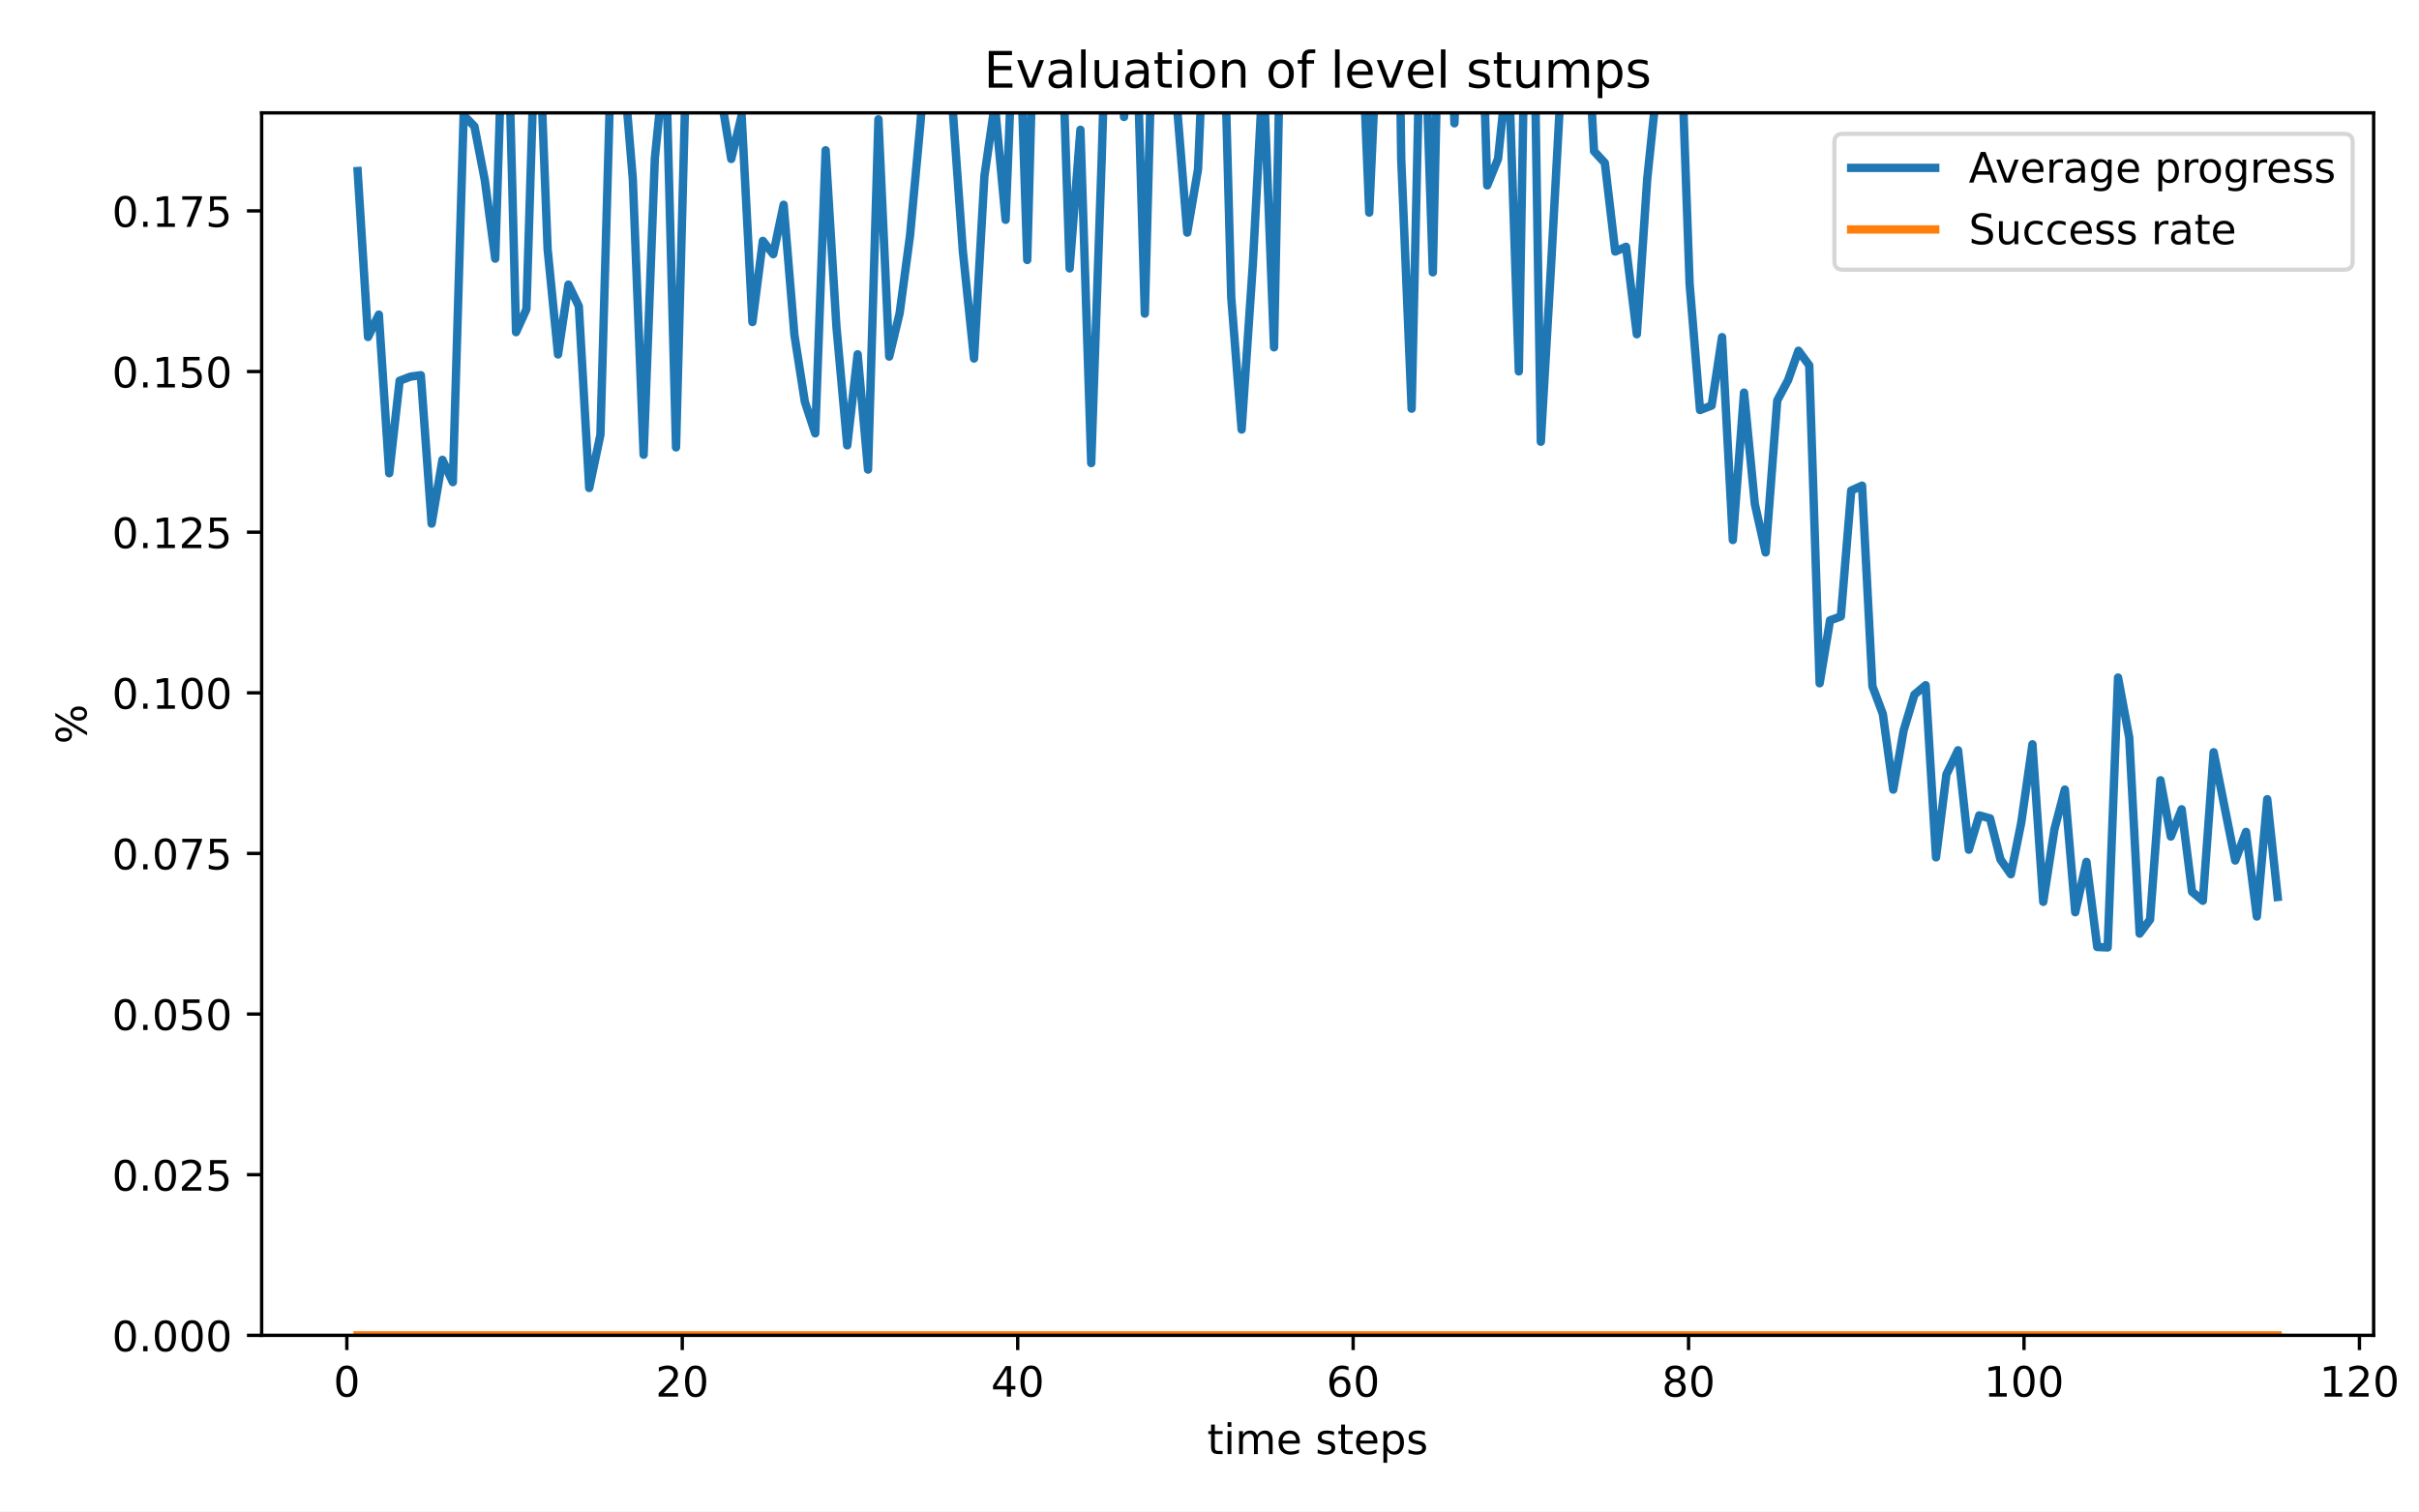
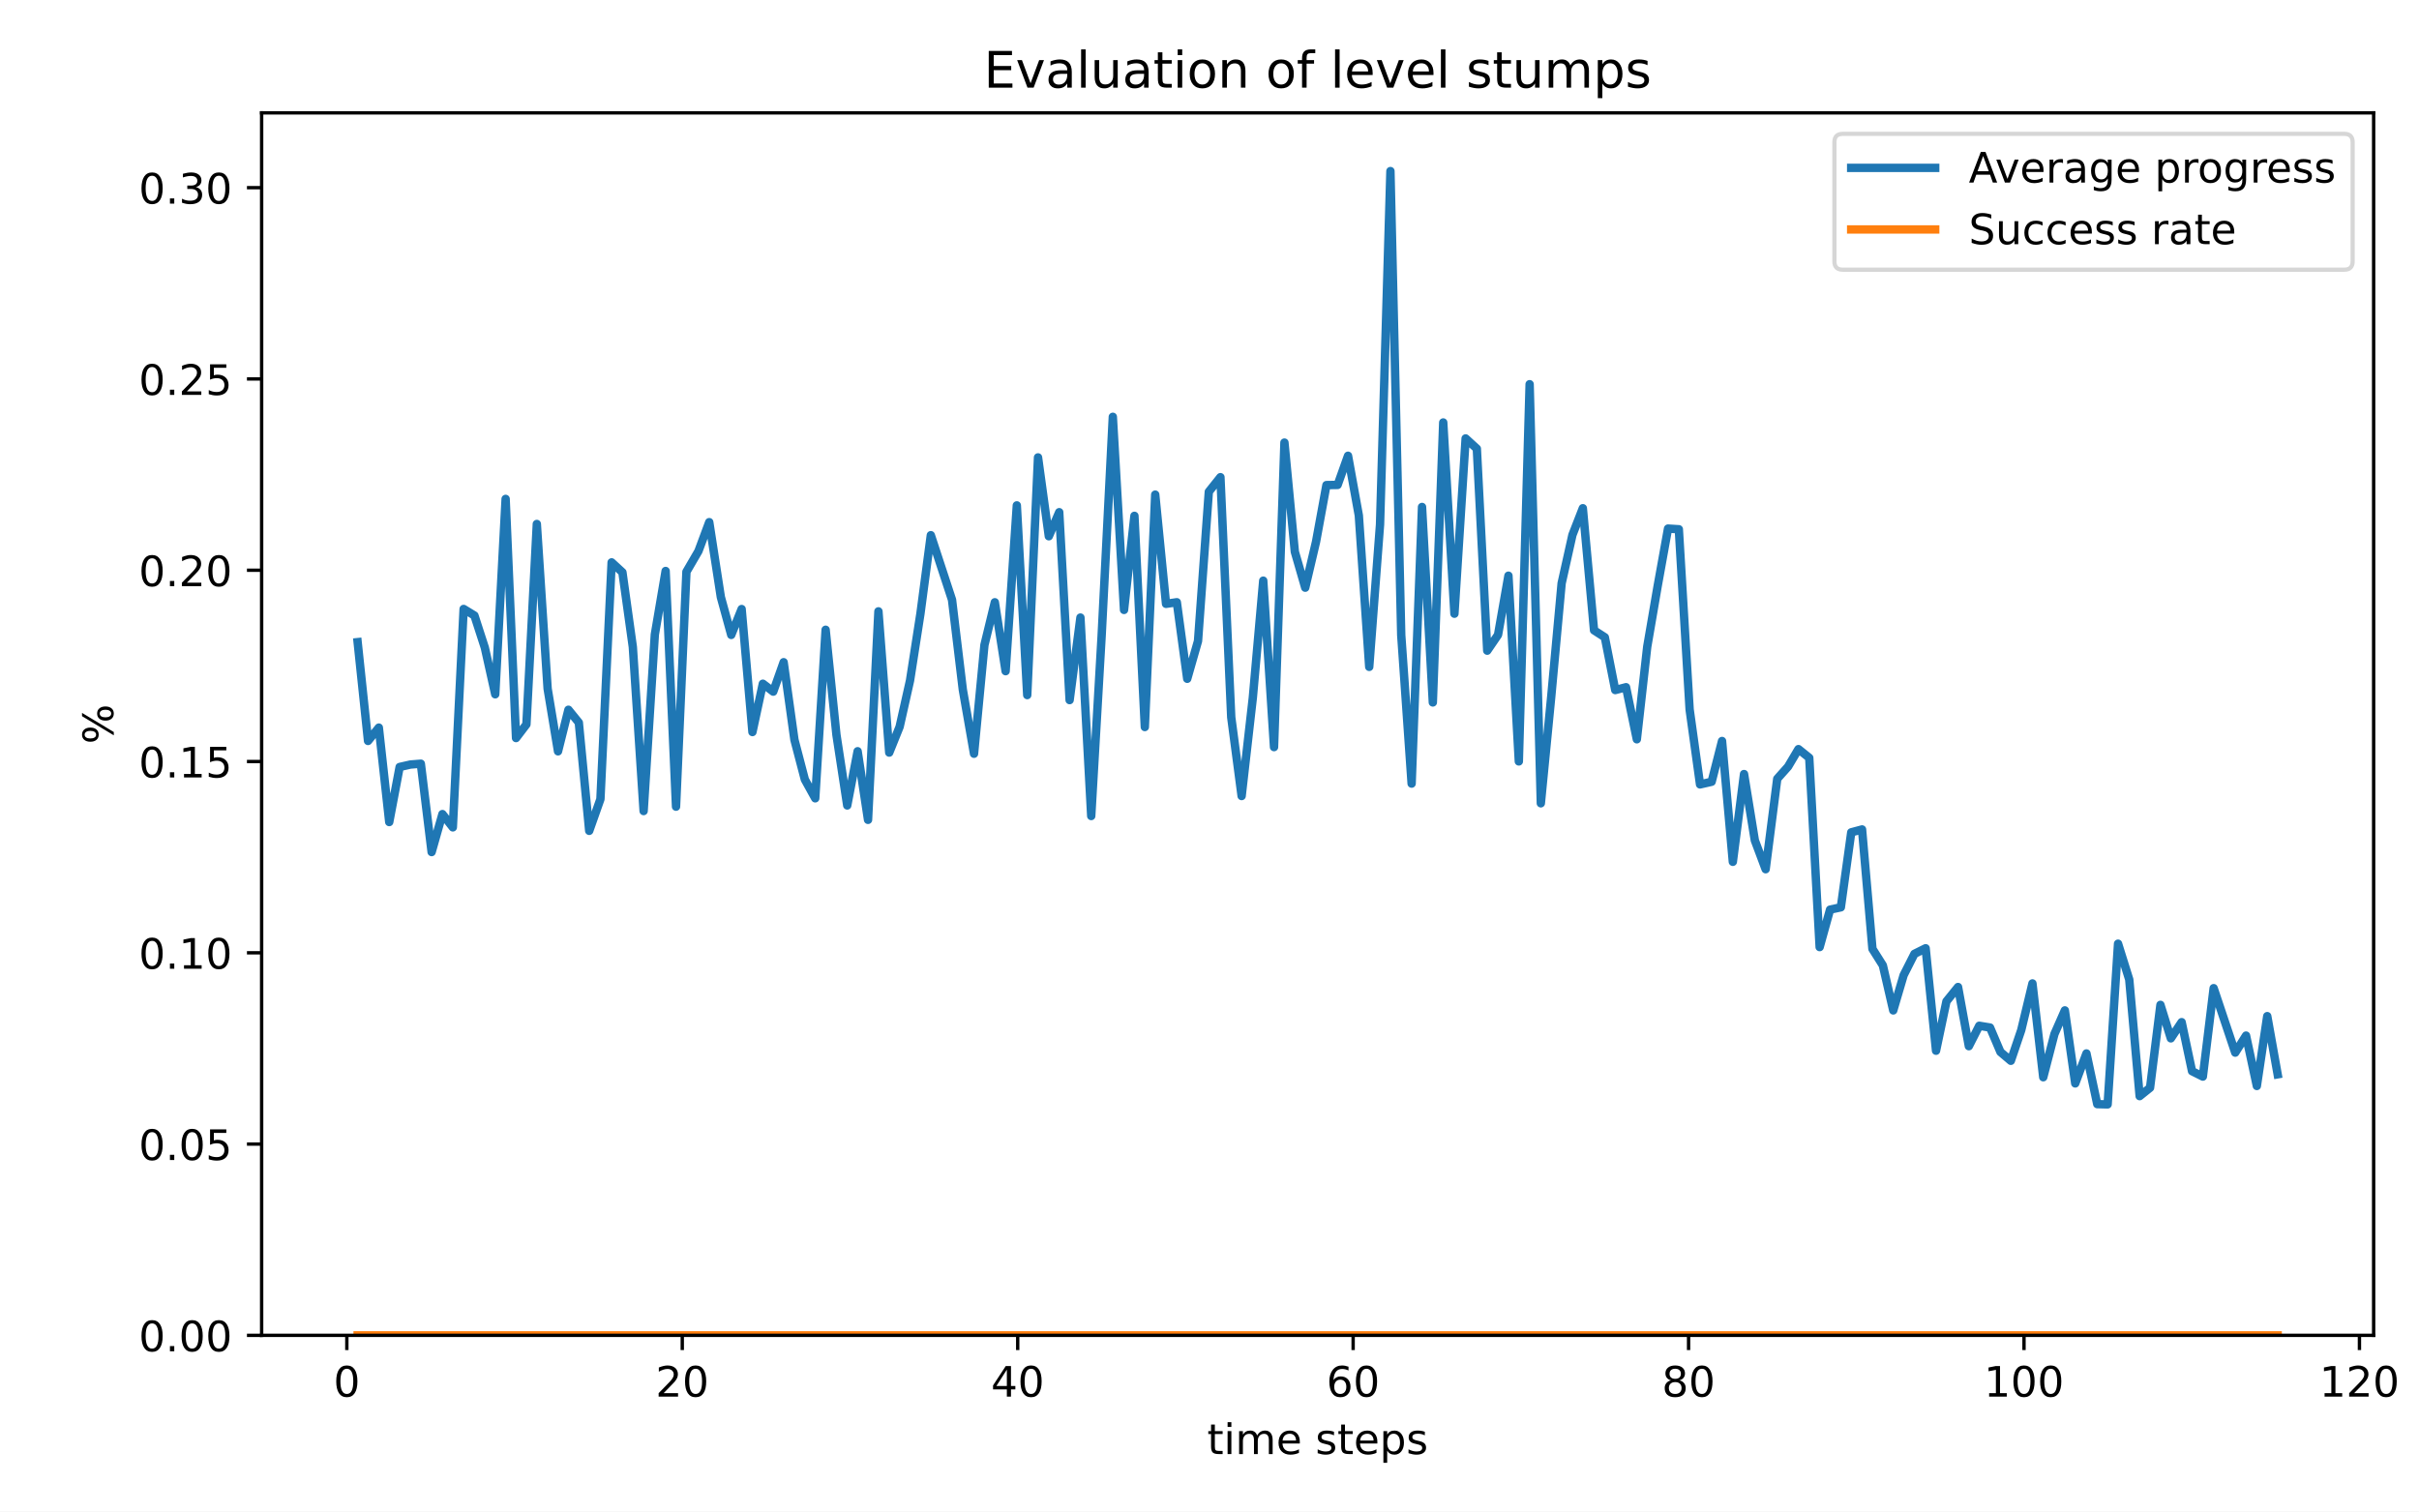
<svg xmlns="http://www.w3.org/2000/svg" xmlns:xlink="http://www.w3.org/1999/xlink" width="576pt" height="360pt" viewBox="0 0 576 360" version="1.1">
  <defs>
    <style type="text/css">*{stroke-linejoin: round; stroke-linecap: butt}</style>
  </defs>
  <g id="figure_1">
    <g id="patch_1">
      <path d="M 0 360  L 576 360  L 576 0  L 0 0  z " style="fill: #ffffff" />
    </g>
    <g id="axes_1">
      <g id="patch_2">
        <path d="M 62.3 318.04  L 565.2 318.04  L 565.2 26.88  L 62.3 26.88  z " style="fill: #ffffff" />
      </g>
      <g id="matplotlib.axis_1">
        <g id="xtick_1">
          <g id="line2d_1">
            <defs>
-               <path id="mbac60cb952" d="M 0 0  L 0 3.5  " style="stroke: #000000; stroke-width: 0.8" />
-             </defs>
-             <g>
-               <use xlink:href="#mbac60cb952" x="82.587" y="318.04" style="stroke: #000000; stroke-width: 0.8" />
+               <path id="m933a4110aa" d="M 0 0  L 0 3.5  " style="stroke: #000000; stroke-width: 0.8" />
+             </defs>
+             <g>
+               <use xlink:href="#m933a4110aa" x="82.587" y="318.04" style="stroke: #000000; stroke-width: 0.8" />
            </g>
          </g>
          <g id="text_1">
            <g transform="translate(79.40599 332.6384) scale(0.1 -0.1)">
              <defs>
                <path id="DejaVuSans-30" d="M 2034 4250  Q 1547 4250 1301 3770  Q 1056 3291 1056 2328  Q 1056 1369 1301 889  Q 1547 409 2034 409  Q 2525 409 2770 889  Q 3016 1369 3016 2328  Q 3016 3291 2770 3770  Q 2525 4250 2034 4250  z M 2034 4750  Q 2819 4750 3233 4129  Q 3647 3509 3647 2328  Q 3647 1150 3233 529  Q 2819 -91 2034 -91  Q 1250 -91 836 529  Q 422 1150 422 2328  Q 422 3509 836 4129  Q 1250 4750 2034 4750  z " transform="scale(0.015625)" />
              </defs>
              <use xlink:href="#DejaVuSans-30" />
            </g>
          </g>
        </g>
        <g id="xtick_2">
          <g id="line2d_2">
            <g>
-               <use xlink:href="#mbac60cb952" x="162.459" y="318.04" style="stroke: #000000; stroke-width: 0.8" />
+               <use xlink:href="#m933a4110aa" x="162.459" y="318.04" style="stroke: #000000; stroke-width: 0.8" />
            </g>
          </g>
          <g id="text_2">
            <g transform="translate(156.0968 332.6384) scale(0.1 -0.1)">
              <defs>
                <path id="DejaVuSans-32" d="M 1228 531  L 3431 531  L 3431 0  L 469 0  L 469 531  Q 828 903 1448 1529  Q 2069 2156 2228 2338  Q 2531 2678 2651 2914  Q 2772 3150 2772 3378  Q 2772 3750 2511 3984  Q 2250 4219 1831 4219  Q 1534 4219 1204 4116  Q 875 4013 500 3803  L 500 4441  Q 881 4594 1212 4672  Q 1544 4750 1819 4750  Q 2544 4750 2975 4387  Q 3406 4025 3406 3419  Q 3406 3131 3298 2873  Q 3191 2616 2906 2266  Q 2828 2175 2409 1742  Q 1991 1309 1228 531  z " transform="scale(0.015625)" />
              </defs>
              <use xlink:href="#DejaVuSans-32" />
              <use xlink:href="#DejaVuSans-30" transform="translate(63.62305 0)" />
            </g>
          </g>
        </g>
        <g id="xtick_3">
          <g id="line2d_3">
            <g>
-               <use xlink:href="#mbac60cb952" x="242.331" y="318.04" style="stroke: #000000; stroke-width: 0.8" />
+               <use xlink:href="#m933a4110aa" x="242.331" y="318.04" style="stroke: #000000; stroke-width: 0.8" />
            </g>
          </g>
          <g id="text_3">
            <g transform="translate(235.9688 332.6384) scale(0.1 -0.1)">
              <defs>
                <path id="DejaVuSans-34" d="M 2419 4116  L 825 1625  L 2419 1625  L 2419 4116  z M 2253 4666  L 3047 4666  L 3047 1625  L 3713 1625  L 3713 1100  L 3047 1100  L 3047 0  L 2419 0  L 2419 1100  L 313 1100  L 313 1709  L 2253 4666  z " transform="scale(0.015625)" />
              </defs>
              <use xlink:href="#DejaVuSans-34" />
              <use xlink:href="#DejaVuSans-30" transform="translate(63.62305 0)" />
            </g>
          </g>
        </g>
        <g id="xtick_4">
          <g id="line2d_4">
            <g>
-               <use xlink:href="#mbac60cb952" x="322.203" y="318.04" style="stroke: #000000; stroke-width: 0.8" />
+               <use xlink:href="#m933a4110aa" x="322.203" y="318.04" style="stroke: #000000; stroke-width: 0.8" />
            </g>
          </g>
          <g id="text_4">
            <g transform="translate(315.8409 332.6384) scale(0.1 -0.1)">
              <defs>
                <path id="DejaVuSans-36" d="M 2113 2584  Q 1688 2584 1439 2293  Q 1191 2003 1191 1497  Q 1191 994 1439 701  Q 1688 409 2113 409  Q 2538 409 2786 701  Q 3034 994 3034 1497  Q 3034 2003 2786 2293  Q 2538 2584 2113 2584  z M 3366 4563  L 3366 3988  Q 3128 4100 2886 4159  Q 2644 4219 2406 4219  Q 1781 4219 1451 3797  Q 1122 3375 1075 2522  Q 1259 2794 1537 2939  Q 1816 3084 2150 3084  Q 2853 3084 3261 2657  Q 3669 2231 3669 1497  Q 3669 778 3244 343  Q 2819 -91 2113 -91  Q 1303 -91 875 529  Q 447 1150 447 2328  Q 447 3434 972 4092  Q 1497 4750 2381 4750  Q 2619 4750 2861 4703  Q 3103 4656 3366 4563  z " transform="scale(0.015625)" />
              </defs>
              <use xlink:href="#DejaVuSans-36" />
              <use xlink:href="#DejaVuSans-30" transform="translate(63.62305 0)" />
            </g>
          </g>
        </g>
        <g id="xtick_5">
          <g id="line2d_5">
            <g>
-               <use xlink:href="#mbac60cb952" x="402.075" y="318.04" style="stroke: #000000; stroke-width: 0.8" />
+               <use xlink:href="#m933a4110aa" x="402.075" y="318.04" style="stroke: #000000; stroke-width: 0.8" />
            </g>
          </g>
          <g id="text_5">
            <g transform="translate(395.7129 332.6384) scale(0.1 -0.1)">
              <defs>
                <path id="DejaVuSans-38" d="M 2034 2216  Q 1584 2216 1326 1975  Q 1069 1734 1069 1313  Q 1069 891 1326 650  Q 1584 409 2034 409  Q 2484 409 2743 651  Q 3003 894 3003 1313  Q 3003 1734 2745 1975  Q 2488 2216 2034 2216  z M 1403 2484  Q 997 2584 770 2862  Q 544 3141 544 3541  Q 544 4100 942 4425  Q 1341 4750 2034 4750  Q 2731 4750 3128 4425  Q 3525 4100 3525 3541  Q 3525 3141 3298 2862  Q 3072 2584 2669 2484  Q 3125 2378 3379 2068  Q 3634 1759 3634 1313  Q 3634 634 3220 271  Q 2806 -91 2034 -91  Q 1263 -91 848 271  Q 434 634 434 1313  Q 434 1759 690 2068  Q 947 2378 1403 2484  z M 1172 3481  Q 1172 3119 1398 2916  Q 1625 2713 2034 2713  Q 2441 2713 2670 2916  Q 2900 3119 2900 3481  Q 2900 3844 2670 4047  Q 2441 4250 2034 4250  Q 1625 4250 1398 4047  Q 1172 3844 1172 3481  z " transform="scale(0.015625)" />
              </defs>
              <use xlink:href="#DejaVuSans-38" />
              <use xlink:href="#DejaVuSans-30" transform="translate(63.62305 0)" />
            </g>
          </g>
        </g>
        <g id="xtick_6">
          <g id="line2d_6">
            <g>
-               <use xlink:href="#mbac60cb952" x="481.947" y="318.04" style="stroke: #000000; stroke-width: 0.8" />
+               <use xlink:href="#m933a4110aa" x="481.947" y="318.04" style="stroke: #000000; stroke-width: 0.8" />
            </g>
          </g>
          <g id="text_6">
            <g transform="translate(472.4037 332.6384) scale(0.1 -0.1)">
              <defs>
                <path id="DejaVuSans-31" d="M 794 531  L 1825 531  L 1825 4091  L 703 3866  L 703 4441  L 1819 4666  L 2450 4666  L 2450 531  L 3481 531  L 3481 0  L 794 0  L 794 531  z " transform="scale(0.015625)" />
              </defs>
              <use xlink:href="#DejaVuSans-31" />
              <use xlink:href="#DejaVuSans-30" transform="translate(63.62305 0)" />
              <use xlink:href="#DejaVuSans-30" transform="translate(127.2461 0)" />
            </g>
          </g>
        </g>
        <g id="xtick_7">
          <g id="line2d_7">
            <g>
-               <use xlink:href="#mbac60cb952" x="561.819" y="318.04" style="stroke: #000000; stroke-width: 0.8" />
+               <use xlink:href="#m933a4110aa" x="561.819" y="318.04" style="stroke: #000000; stroke-width: 0.8" />
            </g>
          </g>
          <g id="text_7">
            <g transform="translate(552.2757 332.6384) scale(0.1 -0.1)">
              <use xlink:href="#DejaVuSans-31" />
              <use xlink:href="#DejaVuSans-32" transform="translate(63.62305 0)" />
              <use xlink:href="#DejaVuSans-30" transform="translate(127.2461 0)" />
            </g>
          </g>
        </g>
        <g id="text_8">
          <g transform="translate(287.4445 346.3166) scale(0.1 -0.1)">
            <defs>
              <path id="DejaVuSans-74" d="M 1172 4494  L 1172 3500  L 2356 3500  L 2356 3053  L 1172 3053  L 1172 1153  Q 1172 725 1289 603  Q 1406 481 1766 481  L 2356 481  L 2356 0  L 1766 0  Q 1100 0 847 248  Q 594 497 594 1153  L 594 3053  L 172 3053  L 172 3500  L 594 3500  L 594 4494  L 1172 4494  z " transform="scale(0.015625)" />
              <path id="DejaVuSans-69" d="M 603 3500  L 1178 3500  L 1178 0  L 603 0  L 603 3500  z M 603 4863  L 1178 4863  L 1178 4134  L 603 4134  L 603 4863  z " transform="scale(0.015625)" />
              <path id="DejaVuSans-6d" d="M 3328 2828  Q 3544 3216 3844 3400  Q 4144 3584 4550 3584  Q 5097 3584 5394 3201  Q 5691 2819 5691 2113  L 5691 0  L 5113 0  L 5113 2094  Q 5113 2597 4934 2840  Q 4756 3084 4391 3084  Q 3944 3084 3684 2787  Q 3425 2491 3425 1978  L 3425 0  L 2847 0  L 2847 2094  Q 2847 2600 2669 2842  Q 2491 3084 2119 3084  Q 1678 3084 1418 2786  Q 1159 2488 1159 1978  L 1159 0  L 581 0  L 581 3500  L 1159 3500  L 1159 2956  Q 1356 3278 1631 3431  Q 1906 3584 2284 3584  Q 2666 3584 2933 3390  Q 3200 3197 3328 2828  z " transform="scale(0.015625)" />
              <path id="DejaVuSans-65" d="M 3597 1894  L 3597 1613  L 953 1613  Q 991 1019 1311 708  Q 1631 397 2203 397  Q 2534 397 2845 478  Q 3156 559 3463 722  L 3463 178  Q 3153 47 2828 -22  Q 2503 -91 2169 -91  Q 1331 -91 842 396  Q 353 884 353 1716  Q 353 2575 817 3079  Q 1281 3584 2069 3584  Q 2775 3584 3186 3129  Q 3597 2675 3597 1894  z M 3022 2063  Q 3016 2534 2758 2815  Q 2500 3097 2075 3097  Q 1594 3097 1305 2825  Q 1016 2553 972 2059  L 3022 2063  z " transform="scale(0.015625)" />
              <path id="DejaVuSans-20" transform="scale(0.015625)" />
              <path id="DejaVuSans-73" d="M 2834 3397  L 2834 2853  Q 2591 2978 2328 3040  Q 2066 3103 1784 3103  Q 1356 3103 1142 2972  Q 928 2841 928 2578  Q 928 2378 1081 2264  Q 1234 2150 1697 2047  L 1894 2003  Q 2506 1872 2764 1633  Q 3022 1394 3022 966  Q 3022 478 2636 193  Q 2250 -91 1575 -91  Q 1294 -91 989 -36  Q 684 19 347 128  L 347 722  Q 666 556 975 473  Q 1284 391 1588 391  Q 1994 391 2212 530  Q 2431 669 2431 922  Q 2431 1156 2273 1281  Q 2116 1406 1581 1522  L 1381 1569  Q 847 1681 609 1914  Q 372 2147 372 2553  Q 372 3047 722 3315  Q 1072 3584 1716 3584  Q 2034 3584 2315 3537  Q 2597 3491 2834 3397  z " transform="scale(0.015625)" />
              <path id="DejaVuSans-70" d="M 1159 525  L 1159 -1331  L 581 -1331  L 581 3500  L 1159 3500  L 1159 2969  Q 1341 3281 1617 3432  Q 1894 3584 2278 3584  Q 2916 3584 3314 3078  Q 3713 2572 3713 1747  Q 3713 922 3314 415  Q 2916 -91 2278 -91  Q 1894 -91 1617 61  Q 1341 213 1159 525  z M 3116 1747  Q 3116 2381 2855 2742  Q 2594 3103 2138 3103  Q 1681 3103 1420 2742  Q 1159 2381 1159 1747  Q 1159 1113 1420 752  Q 1681 391 2138 391  Q 2594 391 2855 752  Q 3116 1113 3116 1747  z " transform="scale(0.015625)" />
            </defs>
            <use xlink:href="#DejaVuSans-74" />
            <use xlink:href="#DejaVuSans-69" transform="translate(39.20898 0)" />
            <use xlink:href="#DejaVuSans-6d" transform="translate(66.99219 0)" />
            <use xlink:href="#DejaVuSans-65" transform="translate(164.4043 0)" />
            <use xlink:href="#DejaVuSans-20" transform="translate(225.9277 0)" />
            <use xlink:href="#DejaVuSans-73" transform="translate(257.7148 0)" />
            <use xlink:href="#DejaVuSans-74" transform="translate(309.8145 0)" />
            <use xlink:href="#DejaVuSans-65" transform="translate(349.0234 0)" />
            <use xlink:href="#DejaVuSans-70" transform="translate(410.5469 0)" />
            <use xlink:href="#DejaVuSans-73" transform="translate(474.0234 0)" />
          </g>
        </g>
      </g>
      <g id="matplotlib.axis_2">
        <g id="ytick_1">
          <g id="line2d_8">
            <defs>
-               <path id="md47f1ffa9a" d="M 0 0  L -3.5 0  " style="stroke: #000000; stroke-width: 0.8" />
-             </defs>
-             <g>
-               <use xlink:href="#md47f1ffa9a" x="62.3" y="318.04" style="stroke: #000000; stroke-width: 0.8" />
+               <path id="m6380511967" d="M 0 0  L -3.5 0  " style="stroke: #000000; stroke-width: 0.8" />
+             </defs>
+             <g>
+               <use xlink:href="#m6380511967" x="62.3" y="318.04" style="stroke: #000000; stroke-width: 0.8" />
            </g>
          </g>
          <g id="text_9">
-             <g transform="translate(26.67188 321.8392) scale(0.1 -0.1)">
+             <g transform="translate(33.03437 321.8392) scale(0.1 -0.1)">
              <defs>
                <path id="DejaVuSans-2e" d="M 684 794  L 1344 794  L 1344 0  L 684 0  L 684 794  z " transform="scale(0.015625)" />
              </defs>
              <use xlink:href="#DejaVuSans-30" />
              <use xlink:href="#DejaVuSans-2e" transform="translate(63.62305 0)" />
              <use xlink:href="#DejaVuSans-30" transform="translate(95.41016 0)" />
              <use xlink:href="#DejaVuSans-30" transform="translate(159.0332 0)" />
-               <use xlink:href="#DejaVuSans-30" transform="translate(222.6562 0)" />
            </g>
          </g>
        </g>
        <g id="ytick_2">
          <g id="line2d_9">
            <g>
-               <use xlink:href="#md47f1ffa9a" x="62.3" y="279.782" style="stroke: #000000; stroke-width: 0.8" />
+               <use xlink:href="#m6380511967" x="62.3" y="272.483" style="stroke: #000000; stroke-width: 0.8" />
            </g>
          </g>
          <g id="text_10">
-             <g transform="translate(26.67188 283.5811) scale(0.1 -0.1)">
+             <g transform="translate(33.03437 276.282) scale(0.1 -0.1)">
              <defs>
                <path id="DejaVuSans-35" d="M 691 4666  L 3169 4666  L 3169 4134  L 1269 4134  L 1269 2991  Q 1406 3038 1543 3061  Q 1681 3084 1819 3084  Q 2600 3084 3056 2656  Q 3513 2228 3513 1497  Q 3513 744 3044 326  Q 2575 -91 1722 -91  Q 1428 -91 1123 -41  Q 819 9 494 109  L 494 744  Q 775 591 1075 516  Q 1375 441 1709 441  Q 2250 441 2565 725  Q 2881 1009 2881 1497  Q 2881 1984 2565 2268  Q 2250 2553 1709 2553  Q 1456 2553 1204 2497  Q 953 2441 691 2322  L 691 4666  z " transform="scale(0.015625)" />
              </defs>
              <use xlink:href="#DejaVuSans-30" />
              <use xlink:href="#DejaVuSans-2e" transform="translate(63.62305 0)" />
              <use xlink:href="#DejaVuSans-30" transform="translate(95.41016 0)" />
-               <use xlink:href="#DejaVuSans-32" transform="translate(159.0332 0)" />
-               <use xlink:href="#DejaVuSans-35" transform="translate(222.6562 0)" />
+               <use xlink:href="#DejaVuSans-35" transform="translate(159.0332 0)" />
            </g>
          </g>
        </g>
        <g id="ytick_3">
          <g id="line2d_10">
            <g>
-               <use xlink:href="#md47f1ffa9a" x="62.3" y="241.524" style="stroke: #000000; stroke-width: 0.8" />
+               <use xlink:href="#m6380511967" x="62.3" y="226.926" style="stroke: #000000; stroke-width: 0.8" />
            </g>
          </g>
          <g id="text_11">
-             <g transform="translate(26.67188 245.323) scale(0.1 -0.1)">
-               <use xlink:href="#DejaVuSans-30" />
-               <use xlink:href="#DejaVuSans-2e" transform="translate(63.62305 0)" />
-               <use xlink:href="#DejaVuSans-30" transform="translate(95.41016 0)" />
-               <use xlink:href="#DejaVuSans-35" transform="translate(159.0332 0)" />
-               <use xlink:href="#DejaVuSans-30" transform="translate(222.6562 0)" />
+             <g transform="translate(33.03437 230.7248) scale(0.1 -0.1)">
+               <use xlink:href="#DejaVuSans-30" />
+               <use xlink:href="#DejaVuSans-2e" transform="translate(63.62305 0)" />
+               <use xlink:href="#DejaVuSans-31" transform="translate(95.41016 0)" />
+               <use xlink:href="#DejaVuSans-30" transform="translate(159.0332 0)" />
            </g>
          </g>
        </g>
        <g id="ytick_4">
          <g id="line2d_11">
            <g>
-               <use xlink:href="#md47f1ffa9a" x="62.3" y="203.266" style="stroke: #000000; stroke-width: 0.8" />
+               <use xlink:href="#m6380511967" x="62.3" y="181.368" style="stroke: #000000; stroke-width: 0.8" />
            </g>
          </g>
          <g id="text_12">
-             <g transform="translate(26.67188 207.0649) scale(0.1 -0.1)">
-               <defs>
-                 <path id="DejaVuSans-37" d="M 525 4666  L 3525 4666  L 3525 4397  L 1831 0  L 1172 0  L 2766 4134  L 525 4134  L 525 4666  z " transform="scale(0.015625)" />
-               </defs>
-               <use xlink:href="#DejaVuSans-30" />
-               <use xlink:href="#DejaVuSans-2e" transform="translate(63.62305 0)" />
-               <use xlink:href="#DejaVuSans-30" transform="translate(95.41016 0)" />
-               <use xlink:href="#DejaVuSans-37" transform="translate(159.0332 0)" />
-               <use xlink:href="#DejaVuSans-35" transform="translate(222.6562 0)" />
+             <g transform="translate(33.03437 185.1676) scale(0.1 -0.1)">
+               <use xlink:href="#DejaVuSans-30" />
+               <use xlink:href="#DejaVuSans-2e" transform="translate(63.62305 0)" />
+               <use xlink:href="#DejaVuSans-31" transform="translate(95.41016 0)" />
+               <use xlink:href="#DejaVuSans-35" transform="translate(159.0332 0)" />
            </g>
          </g>
        </g>
        <g id="ytick_5">
          <g id="line2d_12">
            <g>
-               <use xlink:href="#md47f1ffa9a" x="62.3" y="165.008" style="stroke: #000000; stroke-width: 0.8" />
+               <use xlink:href="#m6380511967" x="62.3" y="135.811" style="stroke: #000000; stroke-width: 0.8" />
            </g>
          </g>
          <g id="text_13">
-             <g transform="translate(26.67188 168.8068) scale(0.1 -0.1)">
-               <use xlink:href="#DejaVuSans-30" />
-               <use xlink:href="#DejaVuSans-2e" transform="translate(63.62305 0)" />
-               <use xlink:href="#DejaVuSans-31" transform="translate(95.41016 0)" />
+             <g transform="translate(33.03437 139.6104) scale(0.1 -0.1)">
+               <use xlink:href="#DejaVuSans-30" />
+               <use xlink:href="#DejaVuSans-2e" transform="translate(63.62305 0)" />
+               <use xlink:href="#DejaVuSans-32" transform="translate(95.41016 0)" />
              <use xlink:href="#DejaVuSans-30" transform="translate(159.0332 0)" />
-               <use xlink:href="#DejaVuSans-30" transform="translate(222.6562 0)" />
            </g>
          </g>
        </g>
        <g id="ytick_6">
          <g id="line2d_13">
            <g>
-               <use xlink:href="#md47f1ffa9a" x="62.3" y="126.749" style="stroke: #000000; stroke-width: 0.8" />
+               <use xlink:href="#m6380511967" x="62.3" y="90.254" style="stroke: #000000; stroke-width: 0.8" />
            </g>
          </g>
          <g id="text_14">
-             <g transform="translate(26.67188 130.5487) scale(0.1 -0.1)">
-               <use xlink:href="#DejaVuSans-30" />
-               <use xlink:href="#DejaVuSans-2e" transform="translate(63.62305 0)" />
-               <use xlink:href="#DejaVuSans-31" transform="translate(95.41016 0)" />
-               <use xlink:href="#DejaVuSans-32" transform="translate(159.0332 0)" />
-               <use xlink:href="#DejaVuSans-35" transform="translate(222.6562 0)" />
+             <g transform="translate(33.03437 94.05325) scale(0.1 -0.1)">
+               <use xlink:href="#DejaVuSans-30" />
+               <use xlink:href="#DejaVuSans-2e" transform="translate(63.62305 0)" />
+               <use xlink:href="#DejaVuSans-32" transform="translate(95.41016 0)" />
+               <use xlink:href="#DejaVuSans-35" transform="translate(159.0332 0)" />
            </g>
          </g>
        </g>
        <g id="ytick_7">
          <g id="line2d_14">
            <g>
-               <use xlink:href="#md47f1ffa9a" x="62.3" y="88.491" style="stroke: #000000; stroke-width: 0.8" />
+               <use xlink:href="#m6380511967" x="62.3" y="44.697" style="stroke: #000000; stroke-width: 0.8" />
            </g>
          </g>
          <g id="text_15">
-             <g transform="translate(26.67188 92.29055) scale(0.1 -0.1)">
-               <use xlink:href="#DejaVuSans-30" />
-               <use xlink:href="#DejaVuSans-2e" transform="translate(63.62305 0)" />
-               <use xlink:href="#DejaVuSans-31" transform="translate(95.41016 0)" />
-               <use xlink:href="#DejaVuSans-35" transform="translate(159.0332 0)" />
-               <use xlink:href="#DejaVuSans-30" transform="translate(222.6562 0)" />
-             </g>
-           </g>
-         </g>
-         <g id="ytick_8">
-           <g id="line2d_15">
-             <g>
-               <use xlink:href="#md47f1ffa9a" x="62.3" y="50.233" style="stroke: #000000; stroke-width: 0.8" />
-             </g>
-           </g>
-           <g id="text_16">
-             <g transform="translate(26.67188 54.03244) scale(0.1 -0.1)">
-               <use xlink:href="#DejaVuSans-30" />
-               <use xlink:href="#DejaVuSans-2e" transform="translate(63.62305 0)" />
-               <use xlink:href="#DejaVuSans-31" transform="translate(95.41016 0)" />
-               <use xlink:href="#DejaVuSans-37" transform="translate(159.0332 0)" />
-               <use xlink:href="#DejaVuSans-35" transform="translate(222.6562 0)" />
-             </g>
-           </g>
-         </g>
-         <g id="text_17">
-           <g transform="translate(20.59219 177.2108) rotate(-90) scale(0.1 -0.1)">
+             <g transform="translate(33.03437 48.49606) scale(0.1 -0.1)">
+               <defs>
+                 <path id="DejaVuSans-33" d="M 2597 2516  Q 3050 2419 3304 2112  Q 3559 1806 3559 1356  Q 3559 666 3084 287  Q 2609 -91 1734 -91  Q 1441 -91 1130 -33  Q 819 25 488 141  L 488 750  Q 750 597 1062 519  Q 1375 441 1716 441  Q 2309 441 2620 675  Q 2931 909 2931 1356  Q 2931 1769 2642 2001  Q 2353 2234 1838 2234  L 1294 2234  L 1294 2753  L 1863 2753  Q 2328 2753 2575 2939  Q 2822 3125 2822 3475  Q 2822 3834 2567 4026  Q 2313 4219 1838 4219  Q 1578 4219 1281 4162  Q 984 4106 628 3988  L 628 4550  Q 988 4650 1302 4700  Q 1616 4750 1894 4750  Q 2613 4750 3031 4423  Q 3450 4097 3450 3541  Q 3450 3153 3228 2886  Q 3006 2619 2597 2516  z " transform="scale(0.015625)" />
+               </defs>
+               <use xlink:href="#DejaVuSans-30" />
+               <use xlink:href="#DejaVuSans-2e" transform="translate(63.62305 0)" />
+               <use xlink:href="#DejaVuSans-33" transform="translate(95.41016 0)" />
+               <use xlink:href="#DejaVuSans-30" transform="translate(159.0332 0)" />
+             </g>
+           </g>
+         </g>
+         <g id="text_16">
+           <g transform="translate(26.95469 177.2108) rotate(-90) scale(0.1 -0.1)">
            <defs>
              <path id="DejaVuSans-25" d="M 4653 2053  Q 4381 2053 4226 1822  Q 4072 1591 4072 1178  Q 4072 772 4226 539  Q 4381 306 4653 306  Q 4919 306 5073 539  Q 5228 772 5228 1178  Q 5228 1588 5073 1820  Q 4919 2053 4653 2053  z M 4653 2450  Q 5147 2450 5437 2106  Q 5728 1763 5728 1178  Q 5728 594 5436 251  Q 5144 -91 4653 -91  Q 4153 -91 3862 251  Q 3572 594 3572 1178  Q 3572 1766 3864 2108  Q 4156 2450 4653 2450  z M 1428 4353  Q 1159 4353 1004 4120  Q 850 3888 850 3481  Q 850 3069 1003 2837  Q 1156 2606 1428 2606  Q 1700 2606 1854 2837  Q 2009 3069 2009 3481  Q 2009 3884 1853 4118  Q 1697 4353 1428 4353  z M 4250 4750  L 4750 4750  L 1831 -91  L 1331 -91  L 4250 4750  z M 1428 4750  Q 1922 4750 2215 4408  Q 2509 4066 2509 3481  Q 2509 2891 2217 2550  Q 1925 2209 1428 2209  Q 931 2209 642 2551  Q 353 2894 353 3481  Q 353 4063 643 4406  Q 934 4750 1428 4750  z " transform="scale(0.015625)" />
            </defs>
            <use xlink:href="#DejaVuSans-25" />
          </g>
        </g>
      </g>
+       <g id="line2d_15">
+         <path d="M 85.159 152.94  L 87.635 176.47  L 90.207 173.295  L 92.683 195.787  L 95.159 182.675  L 97.731 182.091  L 100.207 181.889  L 102.779 202.935  L 105.35 193.891  L 107.826 197.051  L 110.398 145.034  L 112.97 146.603  L 115.446 154.258  L 117.922 165.361  L 120.398 118.824  L 122.874 175.782  L 125.35 172.531  L 127.826 124.796  L 130.398 164.026  L 132.874 178.944  L 135.35 169.043  L 137.826 172.103  L 140.302 197.881  L 142.97 190.329  L 145.637 133.941  L 148.209 136.308  L 150.685 154.083  L 153.257 193.166  L 155.925 151.128  L 158.497 135.992  L 160.973 192.124  L 163.449 136.183  L 166.308 131.269  L 168.88 124.359  L 171.643 142.205  L 174.119 151.222  L 176.595 145.055  L 179.167 174.348  L 181.643 162.843  L 184.119 164.726  L 186.595 157.72  L 189.167 176.202  L 191.643 185.653  L 194.119 190.135  L 196.595 149.99  L 199.167 175.002  L 201.739 191.835  L 204.215 178.924  L 206.691 195.267  L 209.167 145.607  L 211.739 179.247  L 214.215 173.098  L 216.691 162.081  L 219.167 146.167  L 221.643 127.467  L 226.691 142.856  L 229.262 164.269  L 231.93 179.521  L 234.406 153.637  L 236.882 143.444  L 239.454 159.849  L 242.122 120.366  L 244.598 165.548  L 247.169 108.937  L 249.741 127.718  L 252.217 121.99  L 254.693 166.742  L 257.265 147.086  L 259.837 194.351  L 262.313 151.477  L 264.981 99.273  L 267.648 145.268  L 270.124 122.859  L 272.6 173.156  L 275.076 117.803  L 277.648 143.817  L 280.22 143.436  L 282.696 161.666  L 285.268 152.675  L 287.84 117.115  L 290.603 113.65  L 293.175 170.823  L 295.651 189.59  L 298.319 166.143  L 300.795 138.297  L 303.367 177.939  L 305.843 105.411  L 308.319 131.409  L 310.795 139.97  L 313.367 129.035  L 315.843 115.534  L 318.51 115.494  L 320.986 108.553  L 323.558 122.772  L 326.034 158.831  L 328.606 124.924  L 331.082 40.745  L 333.654 151.26  L 336.13 186.634  L 338.606 120.745  L 341.178 167.299  L 343.654 100.619  L 346.321 146.169  L 348.989 104.423  L 351.657 106.854  L 354.133 154.971  L 356.705 151.201  L 359.181 137.114  L 361.657 181.349  L 364.228 91.506  L 366.896 191.321  L 369.372 165.923  L 371.848 138.925  L 374.42 127.4  L 376.896 121.042  L 379.564 150.124  L 382.136 151.784  L 384.612 164.351  L 387.183 163.676  L 389.755 176.08  L 392.231 154.026  L 394.707 139.617  L 397.183 125.892  L 399.755 126.05  L 402.327 168.981  L 404.803 186.825  L 407.567 186.192  L 410.043 176.488  L 412.614 205.257  L 415.282 184.355  L 417.854 200.161  L 420.426 207.022  L 423.189 185.482  L 425.761 182.596  L 428.237 178.419  L 430.809 180.489  L 433.285 225.571  L 435.761 216.648  L 438.333 216.098  L 440.809 198.239  L 443.381 197.548  L 445.857 225.999  L 448.333 229.926  L 450.809 240.651  L 453.285 232.258  L 455.857 227.176  L 458.524 225.849  L 461 250.255  L 463.476 238.494  L 466.24 235.076  L 468.812 249.171  L 471.288 244.307  L 473.859 244.731  L 476.335 250.551  L 478.811 252.652  L 481.287 245.345  L 483.955 234.226  L 486.527 256.566  L 489.195 246.273  L 491.671 240.647  L 494.147 258.041  L 496.814 250.901  L 499.386 262.974  L 501.862 263.036  L 504.338 224.761  L 507.006 233.298  L 509.482 261.067  L 511.958 259.075  L 514.434 239.328  L 516.91 247.307  L 519.482 243.446  L 521.958 255.124  L 524.53 256.413  L 527.102 235.351  L 532.245 250.705  L 534.817 246.649  L 537.389 258.647  L 539.865 242.014  L 542.341 255.871  L 542.341 255.871  " clip-path="url(#p019f5efee5)" style="fill: none; stroke: #1f77b4; stroke-width: 2; stroke-linecap: square" />
+       </g>
      <g id="line2d_16">
-         <path d="M 85.159 40.745  L 87.635 80.265  L 90.207 74.931  L 92.683 112.708  L 95.159 90.686  L 97.731 89.705  L 100.207 89.365  L 102.779 124.714  L 105.35 109.523  L 107.826 114.831  L 110.398 27.465  L 112.97 30.1  L 115.446 42.957  L 117.922 61.605  L 119.905 -1  M 120.801 -1  L 122.874 79.109  L 125.35 73.648  L 127.656 -1  M 128.042 -1  L 130.398 59.364  L 132.874 84.419  L 135.35 67.79  L 137.826 72.93  L 140.302 116.225  L 142.97 103.541  L 145.637 8.834  L 148.209 12.809  L 150.685 42.663  L 153.257 108.306  L 155.925 37.701  L 158.497 12.279  L 160.973 106.556  L 163.449 12.599  L 166.308 4.346  L 167.493 -1  M 169.457 -1  L 171.643 22.714  L 174.119 37.858  L 176.595 27.5  L 179.167 76.701  L 181.643 57.377  L 184.119 60.539  L 186.595 48.772  L 189.167 79.815  L 191.643 95.687  L 194.119 103.215  L 196.595 35.79  L 199.167 77.799  L 201.739 106.071  L 204.215 84.386  L 206.691 111.836  L 209.167 28.427  L 211.739 84.928  L 214.215 74.6  L 216.691 56.097  L 219.167 29.369  L 221.561 -1  M 221.841 -1  L 226.691 23.808  L 229.262 59.772  L 231.93 85.388  L 234.406 41.914  L 236.882 24.795  L 239.454 52.348  L 241.6 -1  M 242.545 -1  L 244.598 61.92  L 246.3 -1  M 252.555 -1  L 254.693 63.925  L 257.265 30.912  L 259.837 110.297  L 262.313 38.287  L 263.508 -1  M 266.652 -1  L 267.648 27.858  L 269.547 -1  M 270.382 -1  L 272.6 74.698  L 274.616 -1  M 276.093 -1  L 277.648 25.422  L 280.22 24.782  L 282.696 55.4  L 285.268 40.299  L 287.046 -1  M 291.253 -1  L 293.175 70.779  L 295.651 102.301  L 298.319 62.918  L 300.795 16.151  L 303.367 82.731  L 305.069 -1  M 308.002 -1  L 308.319 4.582  L 310.795 18.96  L 313.541 -1  M 323.923 -1  L 326.034 50.639  L 328.366 -1  M 333.115 -1  L 333.654 37.922  L 336.13 97.335  L 338.33 -1  M 339.011 -1  L 341.178 64.861  L 342.634 -1  M 345.262 -1  L 346.321 29.371  L 347.477 -1  M 352.749 -1  L 354.133 44.155  L 356.705 37.823  L 359.181 14.164  L 361.657 88.459  L 363.181 -1  M 365.206 -1  L 366.896 105.208  L 369.372 62.55  L 371.848 17.205  L 374.267 -1  M 377.542 -1  L 379.564 36.014  L 382.136 38.802  L 384.612 59.909  L 387.183 58.775  L 389.755 79.61  L 392.231 42.568  L 396.788 -1  M 399.877 -1  L 402.327 67.685  L 404.803 97.656  L 407.567 96.592  L 410.043 80.294  L 412.614 128.614  L 415.282 93.507  L 417.854 120.055  L 420.426 131.579  L 423.189 95.401  L 425.761 90.554  L 428.237 83.537  L 430.809 87.015  L 433.285 162.733  L 435.761 147.746  L 438.333 146.822  L 440.809 116.826  L 443.381 115.666  L 445.857 163.451  L 448.333 170.047  L 450.809 188.06  L 453.285 173.963  L 455.857 165.428  L 458.524 163.2  L 461 204.191  L 463.476 184.437  L 466.24 178.697  L 468.812 202.371  L 471.288 194.201  L 473.859 194.913  L 476.335 204.687  L 478.811 208.217  L 481.287 195.944  L 483.955 177.269  L 486.527 214.79  L 489.195 197.503  L 491.671 188.054  L 494.147 217.268  L 496.814 205.276  L 499.386 225.553  L 501.862 225.656  L 504.338 161.371  L 507.006 175.71  L 509.482 222.35  L 511.958 219.005  L 514.434 185.838  L 516.91 199.24  L 519.482 192.754  L 521.958 212.368  L 524.53 214.534  L 527.102 179.158  L 532.245 204.947  L 534.817 198.135  L 537.389 218.285  L 539.865 190.349  L 542.341 213.624  L 542.341 213.624  " clip-path="url(#pe87cd07e6f)" style="fill: none; stroke: #1f77b4; stroke-width: 2; stroke-linecap: square" />
-       </g>
-       <g id="line2d_17">
-         <path d="M 85.159 318.04  L 542.341 318.04  L 542.341 318.04  " clip-path="url(#pe87cd07e6f)" style="fill: none; stroke: #ff7f0e; stroke-width: 2; stroke-linecap: square" />
+         <path d="M 85.159 318.04  L 542.341 318.04  L 542.341 318.04  " clip-path="url(#p019f5efee5)" style="fill: none; stroke: #ff7f0e; stroke-width: 2; stroke-linecap: square" />
      </g>
      <g id="patch_3">
        <path d="M 62.3 318.04  L 62.3 26.88  " style="fill: none; stroke: #000000; stroke-width: 0.8; stroke-linejoin: miter; stroke-linecap: square" />
      </g>
      <g id="patch_4">
        <path d="M 565.2 318.04  L 565.2 26.88  " style="fill: none; stroke: #000000; stroke-width: 0.8; stroke-linejoin: miter; stroke-linecap: square" />
      </g>
      <g id="patch_5">
        <path d="M 62.3 318.04  L 565.2 318.04  " style="fill: none; stroke: #000000; stroke-width: 0.8; stroke-linejoin: miter; stroke-linecap: square" />
      </g>
      <g id="patch_6">
        <path d="M 62.3 26.88  L 565.2 26.88  " style="fill: none; stroke: #000000; stroke-width: 0.8; stroke-linejoin: miter; stroke-linecap: square" />
      </g>
-       <g id="text_18">
+       <g id="text_17">
        <g transform="translate(234.2594 20.88) scale(0.12 -0.12)">
          <defs>
            <path id="DejaVuSans-45" d="M 628 4666  L 3578 4666  L 3578 4134  L 1259 4134  L 1259 2753  L 3481 2753  L 3481 2222  L 1259 2222  L 1259 531  L 3634 531  L 3634 0  L 628 0  L 628 4666  z " transform="scale(0.015625)" />
            <path id="DejaVuSans-76" d="M 191 3500  L 800 3500  L 1894 563  L 2988 3500  L 3597 3500  L 2284 0  L 1503 0  L 191 3500  z " transform="scale(0.015625)" />
            <path id="DejaVuSans-61" d="M 2194 1759  Q 1497 1759 1228 1600  Q 959 1441 959 1056  Q 959 750 1161 570  Q 1363 391 1709 391  Q 2188 391 2477 730  Q 2766 1069 2766 1631  L 2766 1759  L 2194 1759  z M 3341 1997  L 3341 0  L 2766 0  L 2766 531  Q 2569 213 2275 61  Q 1981 -91 1556 -91  Q 1019 -91 701 211  Q 384 513 384 1019  Q 384 1609 779 1909  Q 1175 2209 1959 2209  L 2766 2209  L 2766 2266  Q 2766 2663 2505 2880  Q 2244 3097 1772 3097  Q 1472 3097 1187 3025  Q 903 2953 641 2809  L 641 3341  Q 956 3463 1253 3523  Q 1550 3584 1831 3584  Q 2591 3584 2966 3190  Q 3341 2797 3341 1997  z " transform="scale(0.015625)" />
            <path id="DejaVuSans-6c" d="M 603 4863  L 1178 4863  L 1178 0  L 603 0  L 603 4863  z " transform="scale(0.015625)" />
            <path id="DejaVuSans-75" d="M 544 1381  L 544 3500  L 1119 3500  L 1119 1403  Q 1119 906 1312 657  Q 1506 409 1894 409  Q 2359 409 2629 706  Q 2900 1003 2900 1516  L 2900 3500  L 3475 3500  L 3475 0  L 2900 0  L 2900 538  Q 2691 219 2414 64  Q 2138 -91 1772 -91  Q 1169 -91 856 284  Q 544 659 544 1381  z M 1991 3584  L 1991 3584  z " transform="scale(0.015625)" />
            <path id="DejaVuSans-6f" d="M 1959 3097  Q 1497 3097 1228 2736  Q 959 2375 959 1747  Q 959 1119 1226 758  Q 1494 397 1959 397  Q 2419 397 2687 759  Q 2956 1122 2956 1747  Q 2956 2369 2687 2733  Q 2419 3097 1959 3097  z M 1959 3584  Q 2709 3584 3137 3096  Q 3566 2609 3566 1747  Q 3566 888 3137 398  Q 2709 -91 1959 -91  Q 1206 -91 779 398  Q 353 888 353 1747  Q 353 2609 779 3096  Q 1206 3584 1959 3584  z " transform="scale(0.015625)" />
            <path id="DejaVuSans-6e" d="M 3513 2113  L 3513 0  L 2938 0  L 2938 2094  Q 2938 2591 2744 2837  Q 2550 3084 2163 3084  Q 1697 3084 1428 2787  Q 1159 2491 1159 1978  L 1159 0  L 581 0  L 581 3500  L 1159 3500  L 1159 2956  Q 1366 3272 1645 3428  Q 1925 3584 2291 3584  Q 2894 3584 3203 3211  Q 3513 2838 3513 2113  z " transform="scale(0.015625)" />
            <path id="DejaVuSans-66" d="M 2375 4863  L 2375 4384  L 1825 4384  Q 1516 4384 1395 4259  Q 1275 4134 1275 3809  L 1275 3500  L 2222 3500  L 2222 3053  L 1275 3053  L 1275 0  L 697 0  L 697 3053  L 147 3053  L 147 3500  L 697 3500  L 697 3744  Q 697 4328 969 4595  Q 1241 4863 1831 4863  L 2375 4863  z " transform="scale(0.015625)" />
          </defs>
          <use xlink:href="#DejaVuSans-45" />
          <use xlink:href="#DejaVuSans-76" transform="translate(63.18359 0)" />
          <use xlink:href="#DejaVuSans-61" transform="translate(122.3633 0)" />
          <use xlink:href="#DejaVuSans-6c" transform="translate(183.6426 0)" />
          <use xlink:href="#DejaVuSans-75" transform="translate(211.4258 0)" />
          <use xlink:href="#DejaVuSans-61" transform="translate(274.8047 0)" />
          <use xlink:href="#DejaVuSans-74" transform="translate(336.084 0)" />
          <use xlink:href="#DejaVuSans-69" transform="translate(375.293 0)" />
          <use xlink:href="#DejaVuSans-6f" transform="translate(403.0762 0)" />
          <use xlink:href="#DejaVuSans-6e" transform="translate(464.2578 0)" />
          <use xlink:href="#DejaVuSans-20" transform="translate(527.6367 0)" />
          <use xlink:href="#DejaVuSans-6f" transform="translate(559.4238 0)" />
          <use xlink:href="#DejaVuSans-66" transform="translate(620.6055 0)" />
          <use xlink:href="#DejaVuSans-20" transform="translate(655.8105 0)" />
          <use xlink:href="#DejaVuSans-6c" transform="translate(687.5977 0)" />
          <use xlink:href="#DejaVuSans-65" transform="translate(715.3809 0)" />
          <use xlink:href="#DejaVuSans-76" transform="translate(776.9043 0)" />
          <use xlink:href="#DejaVuSans-65" transform="translate(836.084 0)" />
          <use xlink:href="#DejaVuSans-6c" transform="translate(897.6074 0)" />
          <use xlink:href="#DejaVuSans-20" transform="translate(925.3906 0)" />
          <use xlink:href="#DejaVuSans-73" transform="translate(957.1777 0)" />
          <use xlink:href="#DejaVuSans-74" transform="translate(1009.277 0)" />
          <use xlink:href="#DejaVuSans-75" transform="translate(1048.486 0)" />
          <use xlink:href="#DejaVuSans-6d" transform="translate(1111.865 0)" />
          <use xlink:href="#DejaVuSans-70" transform="translate(1209.277 0)" />
          <use xlink:href="#DejaVuSans-73" transform="translate(1272.754 0)" />
        </g>
      </g>
      <g id="legend_1">
        <g id="patch_7">
          <path d="M 438.797 64.236  L 558.2 64.236  Q 560.2 64.236 560.2 62.236  L 560.2 33.88  Q 560.2 31.88 558.2 31.88  L 438.797 31.88  Q 436.797 31.88 436.797 33.88  L 436.797 62.236  Q 436.797 64.236 438.797 64.236  z " style="fill: #ffffff; opacity: 0.8; stroke: #cccccc; stroke-linejoin: miter" />
        </g>
-         <g id="line2d_18">
+         <g id="line2d_17">
          <path d="M 440.797 39.978  L 450.797 39.978  L 460.797 39.978  " style="fill: none; stroke: #1f77b4; stroke-width: 2; stroke-linecap: square" />
        </g>
-         <g id="text_19">
+         <g id="text_18">
          <g transform="translate(468.7969 43.47844) scale(0.1 -0.1)">
            <defs>
              <path id="DejaVuSans-41" d="M 2188 4044  L 1331 1722  L 3047 1722  L 2188 4044  z M 1831 4666  L 2547 4666  L 4325 0  L 3669 0  L 3244 1197  L 1141 1197  L 716 0  L 50 0  L 1831 4666  z " transform="scale(0.015625)" />
              <path id="DejaVuSans-72" d="M 2631 2963  Q 2534 3019 2420 3045  Q 2306 3072 2169 3072  Q 1681 3072 1420 2755  Q 1159 2438 1159 1844  L 1159 0  L 581 0  L 581 3500  L 1159 3500  L 1159 2956  Q 1341 3275 1631 3429  Q 1922 3584 2338 3584  Q 2397 3584 2469 3576  Q 2541 3569 2628 3553  L 2631 2963  z " transform="scale(0.015625)" />
              <path id="DejaVuSans-67" d="M 2906 1791  Q 2906 2416 2648 2759  Q 2391 3103 1925 3103  Q 1463 3103 1205 2759  Q 947 2416 947 1791  Q 947 1169 1205 825  Q 1463 481 1925 481  Q 2391 481 2648 825  Q 2906 1169 2906 1791  z M 3481 434  Q 3481 -459 3084 -895  Q 2688 -1331 1869 -1331  Q 1566 -1331 1297 -1286  Q 1028 -1241 775 -1147  L 775 -588  Q 1028 -725 1275 -790  Q 1522 -856 1778 -856  Q 2344 -856 2625 -561  Q 2906 -266 2906 331  L 2906 616  Q 2728 306 2450 153  Q 2172 0 1784 0  Q 1141 0 747 490  Q 353 981 353 1791  Q 353 2603 747 3093  Q 1141 3584 1784 3584  Q 2172 3584 2450 3431  Q 2728 3278 2906 2969  L 2906 3500  L 3481 3500  L 3481 434  z " transform="scale(0.015625)" />
            </defs>
            <use xlink:href="#DejaVuSans-41" />
            <use xlink:href="#DejaVuSans-76" transform="translate(62.5332 0)" />
            <use xlink:href="#DejaVuSans-65" transform="translate(121.7129 0)" />
            <use xlink:href="#DejaVuSans-72" transform="translate(183.2363 0)" />
            <use xlink:href="#DejaVuSans-61" transform="translate(224.3496 0)" />
            <use xlink:href="#DejaVuSans-67" transform="translate(285.6289 0)" />
            <use xlink:href="#DejaVuSans-65" transform="translate(349.1055 0)" />
            <use xlink:href="#DejaVuSans-20" transform="translate(410.6289 0)" />
            <use xlink:href="#DejaVuSans-70" transform="translate(442.416 0)" />
            <use xlink:href="#DejaVuSans-72" transform="translate(505.8926 0)" />
            <use xlink:href="#DejaVuSans-6f" transform="translate(544.7559 0)" />
            <use xlink:href="#DejaVuSans-67" transform="translate(605.9375 0)" />
            <use xlink:href="#DejaVuSans-72" transform="translate(669.4141 0)" />
            <use xlink:href="#DejaVuSans-65" transform="translate(708.2773 0)" />
            <use xlink:href="#DejaVuSans-73" transform="translate(769.8008 0)" />
            <use xlink:href="#DejaVuSans-73" transform="translate(821.9004 0)" />
          </g>
        </g>
-         <g id="line2d_19">
+         <g id="line2d_18">
          <path d="M 440.797 54.657  L 450.797 54.657  L 460.797 54.657  " style="fill: none; stroke: #ff7f0e; stroke-width: 2; stroke-linecap: square" />
        </g>
-         <g id="text_20">
+         <g id="text_19">
          <g transform="translate(468.7969 58.15656) scale(0.1 -0.1)">
            <defs>
              <path id="DejaVuSans-53" d="M 3425 4513  L 3425 3897  Q 3066 4069 2747 4153  Q 2428 4238 2131 4238  Q 1616 4238 1336 4038  Q 1056 3838 1056 3469  Q 1056 3159 1242 3001  Q 1428 2844 1947 2747  L 2328 2669  Q 3034 2534 3370 2195  Q 3706 1856 3706 1288  Q 3706 609 3251 259  Q 2797 -91 1919 -91  Q 1588 -91 1214 -16  Q 841 59 441 206  L 441 856  Q 825 641 1194 531  Q 1563 422 1919 422  Q 2459 422 2753 634  Q 3047 847 3047 1241  Q 3047 1584 2836 1778  Q 2625 1972 2144 2069  L 1759 2144  Q 1053 2284 737 2584  Q 422 2884 422 3419  Q 422 4038 858 4394  Q 1294 4750 2059 4750  Q 2388 4750 2728 4690  Q 3069 4631 3425 4513  z " transform="scale(0.015625)" />
              <path id="DejaVuSans-63" d="M 3122 3366  L 3122 2828  Q 2878 2963 2633 3030  Q 2388 3097 2138 3097  Q 1578 3097 1268 2742  Q 959 2388 959 1747  Q 959 1106 1268 751  Q 1578 397 2138 397  Q 2388 397 2633 464  Q 2878 531 3122 666  L 3122 134  Q 2881 22 2623 -34  Q 2366 -91 2075 -91  Q 1284 -91 818 406  Q 353 903 353 1747  Q 353 2603 823 3093  Q 1294 3584 2113 3584  Q 2378 3584 2631 3529  Q 2884 3475 3122 3366  z " transform="scale(0.015625)" />
            </defs>
            <use xlink:href="#DejaVuSans-53" />
            <use xlink:href="#DejaVuSans-75" transform="translate(63.47656 0)" />
            <use xlink:href="#DejaVuSans-63" transform="translate(126.8555 0)" />
            <use xlink:href="#DejaVuSans-63" transform="translate(181.8359 0)" />
            <use xlink:href="#DejaVuSans-65" transform="translate(236.8164 0)" />
            <use xlink:href="#DejaVuSans-73" transform="translate(298.3398 0)" />
            <use xlink:href="#DejaVuSans-73" transform="translate(350.4395 0)" />
            <use xlink:href="#DejaVuSans-20" transform="translate(402.5391 0)" />
            <use xlink:href="#DejaVuSans-72" transform="translate(434.3262 0)" />
            <use xlink:href="#DejaVuSans-61" transform="translate(475.4395 0)" />
            <use xlink:href="#DejaVuSans-74" transform="translate(536.7188 0)" />
            <use xlink:href="#DejaVuSans-65" transform="translate(575.9277 0)" />
          </g>
        </g>
      </g>
    </g>
  </g>
  <defs>
-     <clipPath id="pe87cd07e6f">
+     <clipPath id="p019f5efee5">
      <rect x="62.3" y="26.88" width="502.9" height="291.16" />
    </clipPath>
  </defs>
</svg>
